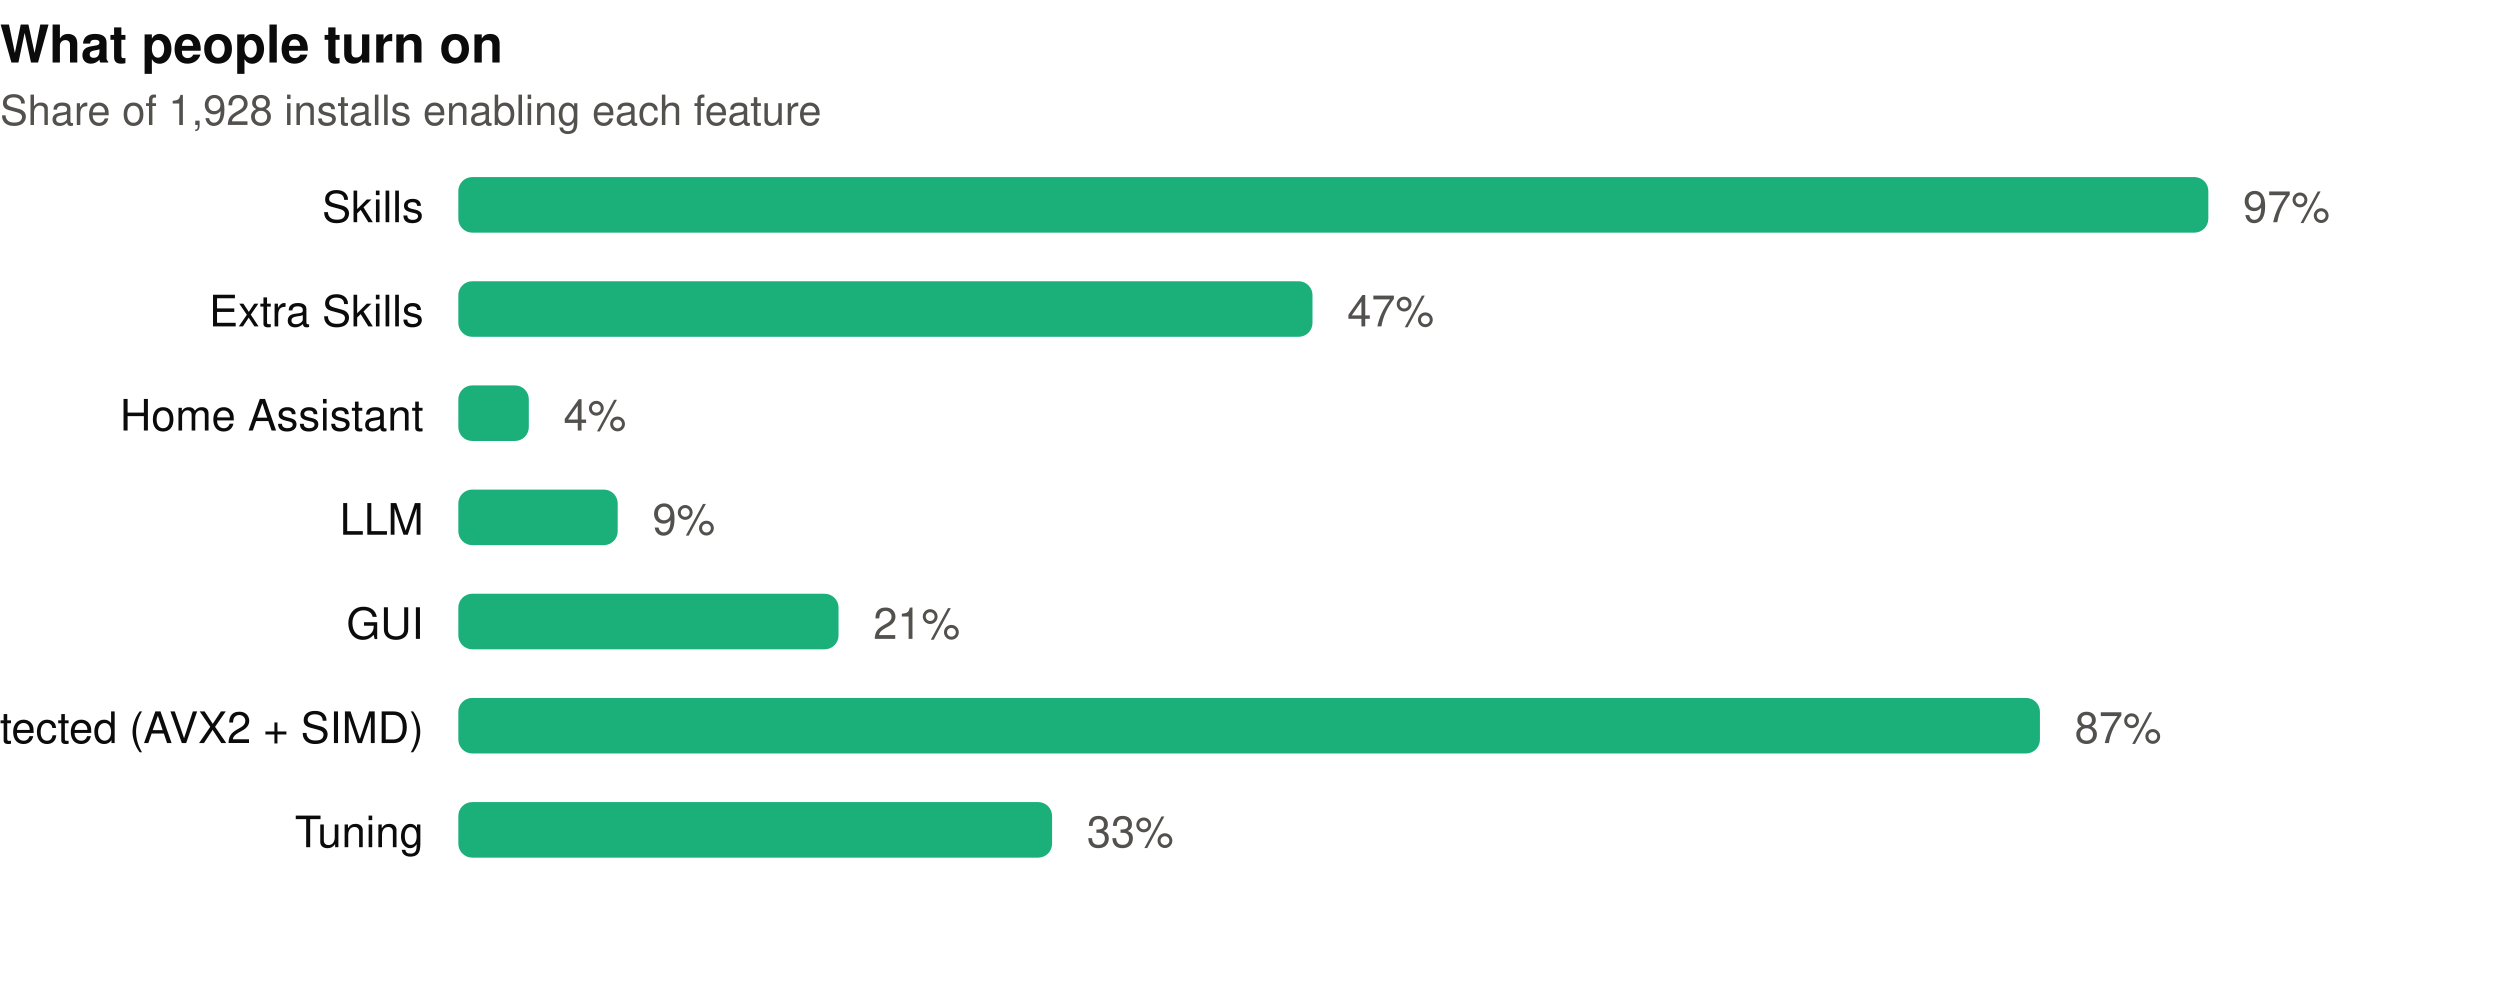
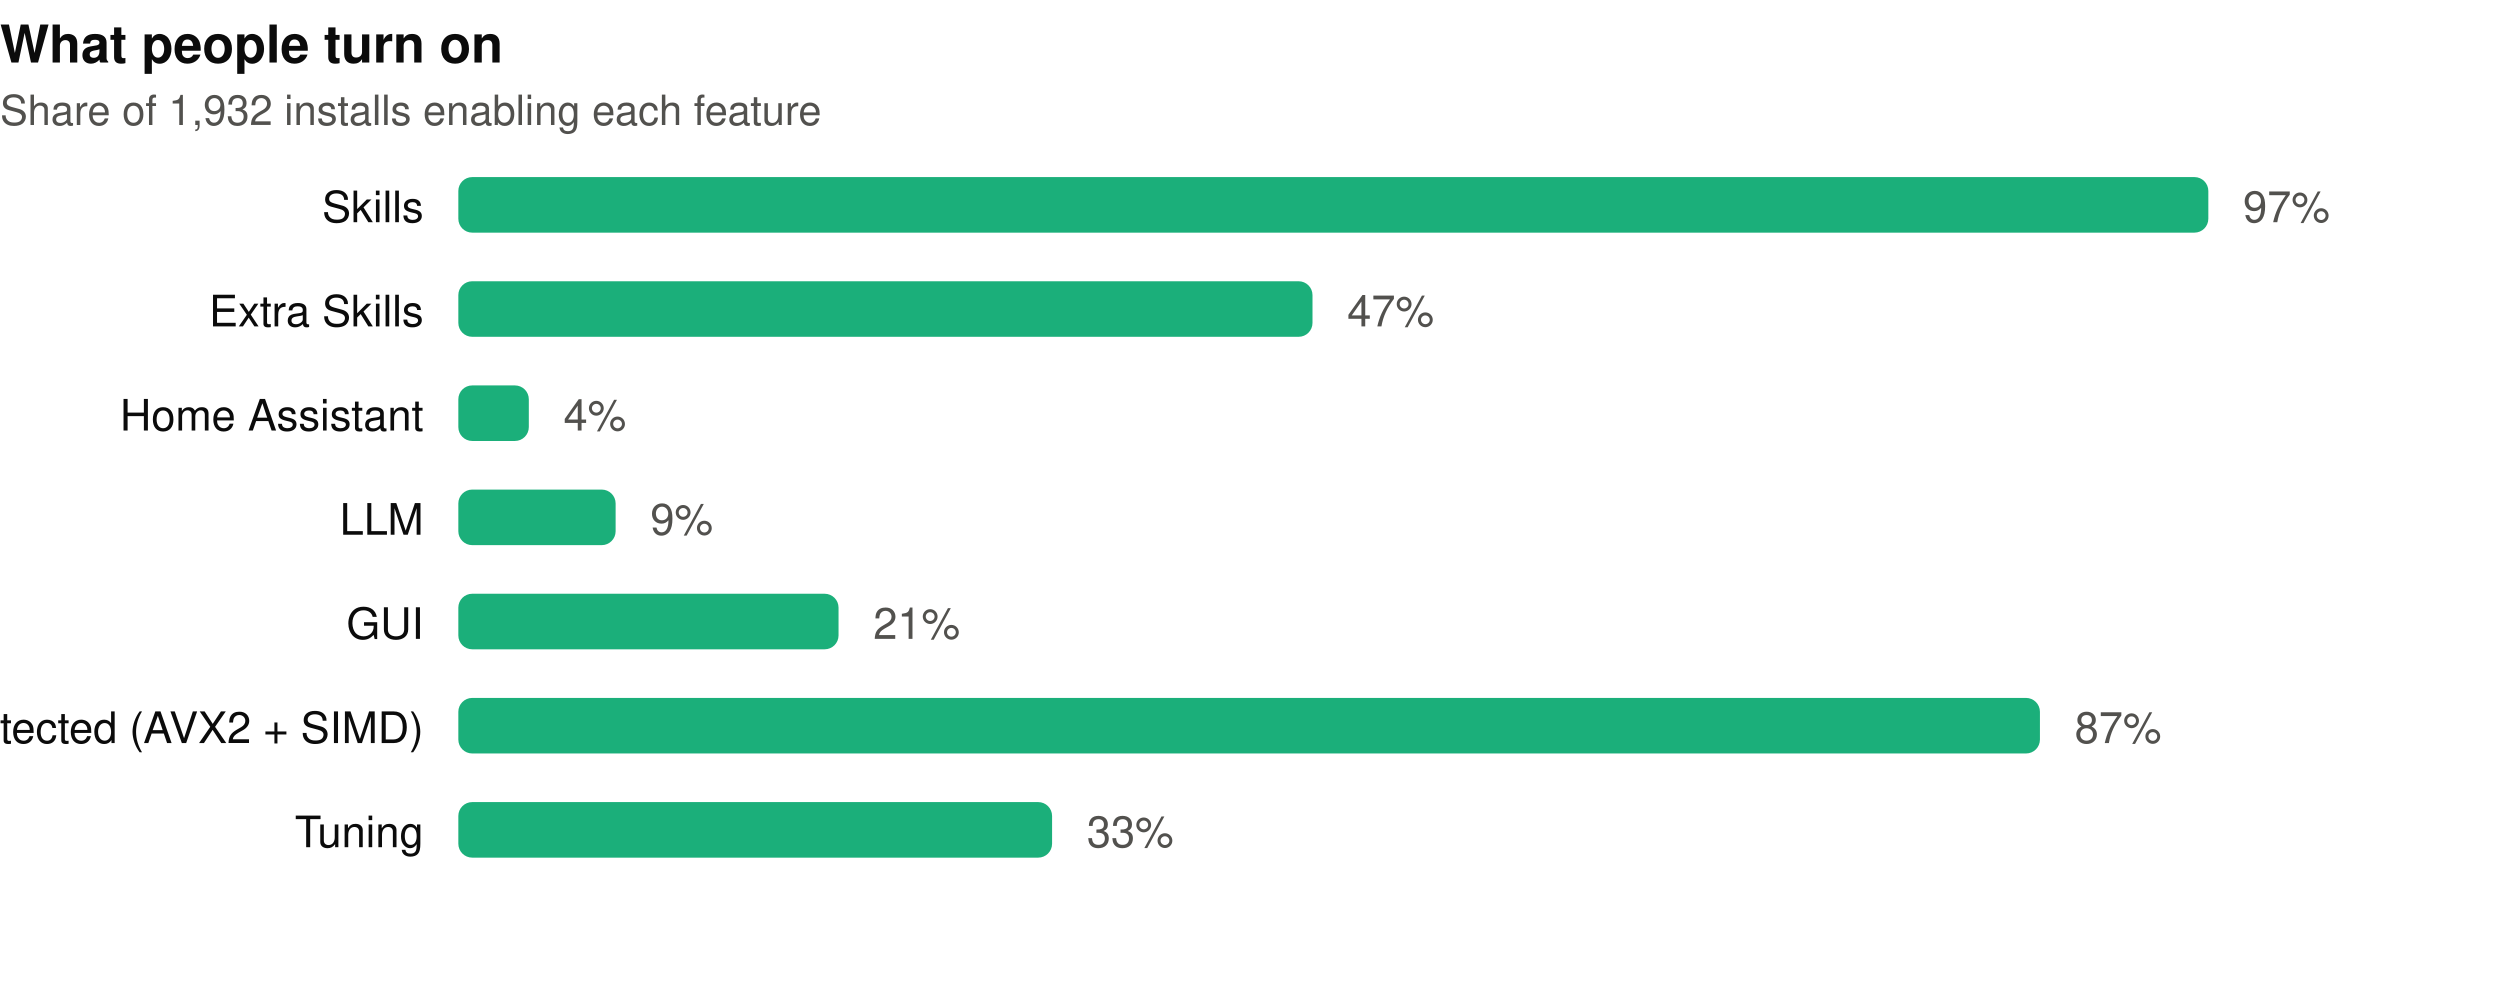
- <svg xmlns="http://www.w3.org/2000/svg" width="720" height="284" viewBox="0 0 720 284" role="img" aria-label="What people turn on. Share of 1,928 installs enabling each feature">
+ <svg xmlns="http://www.w3.org/2000/svg" width="720" height="284" viewBox="0 0 720 284" role="img" aria-label="What people turn on. Share of 1,932 installs enabling each feature">
  <text x="0" y="18" font-family="ui-sans-serif,-apple-system,BlinkMacSystemFont,'Segoe UI',Helvetica,Arial,sans-serif" font-size="15" font-weight="600" fill="#0b0b0b">What people turn on</text>
-   <text x="0" y="36" font-family="ui-sans-serif,-apple-system,BlinkMacSystemFont,'Segoe UI',Helvetica,Arial,sans-serif" font-size="12" fill="#52514e">Share of 1,928 installs enabling each feature</text>
+   <text x="0" y="36" font-family="ui-sans-serif,-apple-system,BlinkMacSystemFont,'Segoe UI',Helvetica,Arial,sans-serif" font-size="12" fill="#52514e">Share of 1,932 installs enabling each feature</text>
  <text x="122" y="64.0" text-anchor="end" font-family="ui-sans-serif,-apple-system,BlinkMacSystemFont,'Segoe UI',Helvetica,Arial,sans-serif" font-size="12.5" fill="#0b0b0b">Skills</text>
  <rect x="132" y="51.0" width="504.0" height="16" rx="4" fill="#1baf7a" />
  <text x="646.0" y="64.0" font-family="ui-sans-serif,-apple-system,BlinkMacSystemFont,'Segoe UI',Helvetica,Arial,sans-serif" font-size="12.5" fill="#52514e">97%</text>
  <text x="122" y="94.0" text-anchor="end" font-family="ui-sans-serif,-apple-system,BlinkMacSystemFont,'Segoe UI',Helvetica,Arial,sans-serif" font-size="12.5" fill="#0b0b0b">Extra Skills</text>
  <rect x="132" y="81.0" width="246.0" height="16" rx="4" fill="#1baf7a" />
  <text x="388.0" y="94.0" font-family="ui-sans-serif,-apple-system,BlinkMacSystemFont,'Segoe UI',Helvetica,Arial,sans-serif" font-size="12.5" fill="#52514e">47%</text>
  <text x="122" y="124.0" text-anchor="end" font-family="ui-sans-serif,-apple-system,BlinkMacSystemFont,'Segoe UI',Helvetica,Arial,sans-serif" font-size="12.5" fill="#0b0b0b">Home Assistant</text>
  <rect x="132" y="111.0" width="20.3" height="16" rx="4" fill="#1baf7a" />
  <text x="162.3" y="124.0" font-family="ui-sans-serif,-apple-system,BlinkMacSystemFont,'Segoe UI',Helvetica,Arial,sans-serif" font-size="12.5" fill="#52514e">4%</text>
  <text x="122" y="154.0" text-anchor="end" font-family="ui-sans-serif,-apple-system,BlinkMacSystemFont,'Segoe UI',Helvetica,Arial,sans-serif" font-size="12.5" fill="#0b0b0b">LLM</text>
-   <rect x="132" y="141.0" width="45.9" height="16" rx="4" fill="#1baf7a" />
-   <text x="187.9" y="154.0" font-family="ui-sans-serif,-apple-system,BlinkMacSystemFont,'Segoe UI',Helvetica,Arial,sans-serif" font-size="12.5" fill="#52514e">9%</text>
+   <rect x="132" y="141.0" width="45.3" height="16" rx="4" fill="#1baf7a" />
+   <text x="187.3" y="154.0" font-family="ui-sans-serif,-apple-system,BlinkMacSystemFont,'Segoe UI',Helvetica,Arial,sans-serif" font-size="12.5" fill="#52514e">9%</text>
  <text x="122" y="184.0" text-anchor="end" font-family="ui-sans-serif,-apple-system,BlinkMacSystemFont,'Segoe UI',Helvetica,Arial,sans-serif" font-size="12.5" fill="#0b0b0b">GUI</text>
  <rect x="132" y="171.0" width="109.5" height="16" rx="4" fill="#1baf7a" />
  <text x="251.5" y="184.0" font-family="ui-sans-serif,-apple-system,BlinkMacSystemFont,'Segoe UI',Helvetica,Arial,sans-serif" font-size="12.5" fill="#52514e">21%</text>
  <text x="122" y="214.0" text-anchor="end" font-family="ui-sans-serif,-apple-system,BlinkMacSystemFont,'Segoe UI',Helvetica,Arial,sans-serif" font-size="12.5" fill="#0b0b0b">CPU capability detected (AVX2 + SIMD)</text>
  <rect x="132" y="201.0" width="455.5" height="16" rx="4" fill="#1baf7a" />
  <text x="597.5" y="214.0" font-family="ui-sans-serif,-apple-system,BlinkMacSystemFont,'Segoe UI',Helvetica,Arial,sans-serif" font-size="12.5" fill="#52514e">87%</text>
  <text x="122" y="244.0" text-anchor="end" font-family="ui-sans-serif,-apple-system,BlinkMacSystemFont,'Segoe UI',Helvetica,Arial,sans-serif" font-size="12.5" fill="#0b0b0b">Tuning</text>
  <rect x="132" y="231.0" width="171.0" height="16" rx="4" fill="#1baf7a" />
  <text x="313.0" y="244.0" font-family="ui-sans-serif,-apple-system,BlinkMacSystemFont,'Segoe UI',Helvetica,Arial,sans-serif" font-size="12.5" fill="#52514e">33%</text>
</svg>
